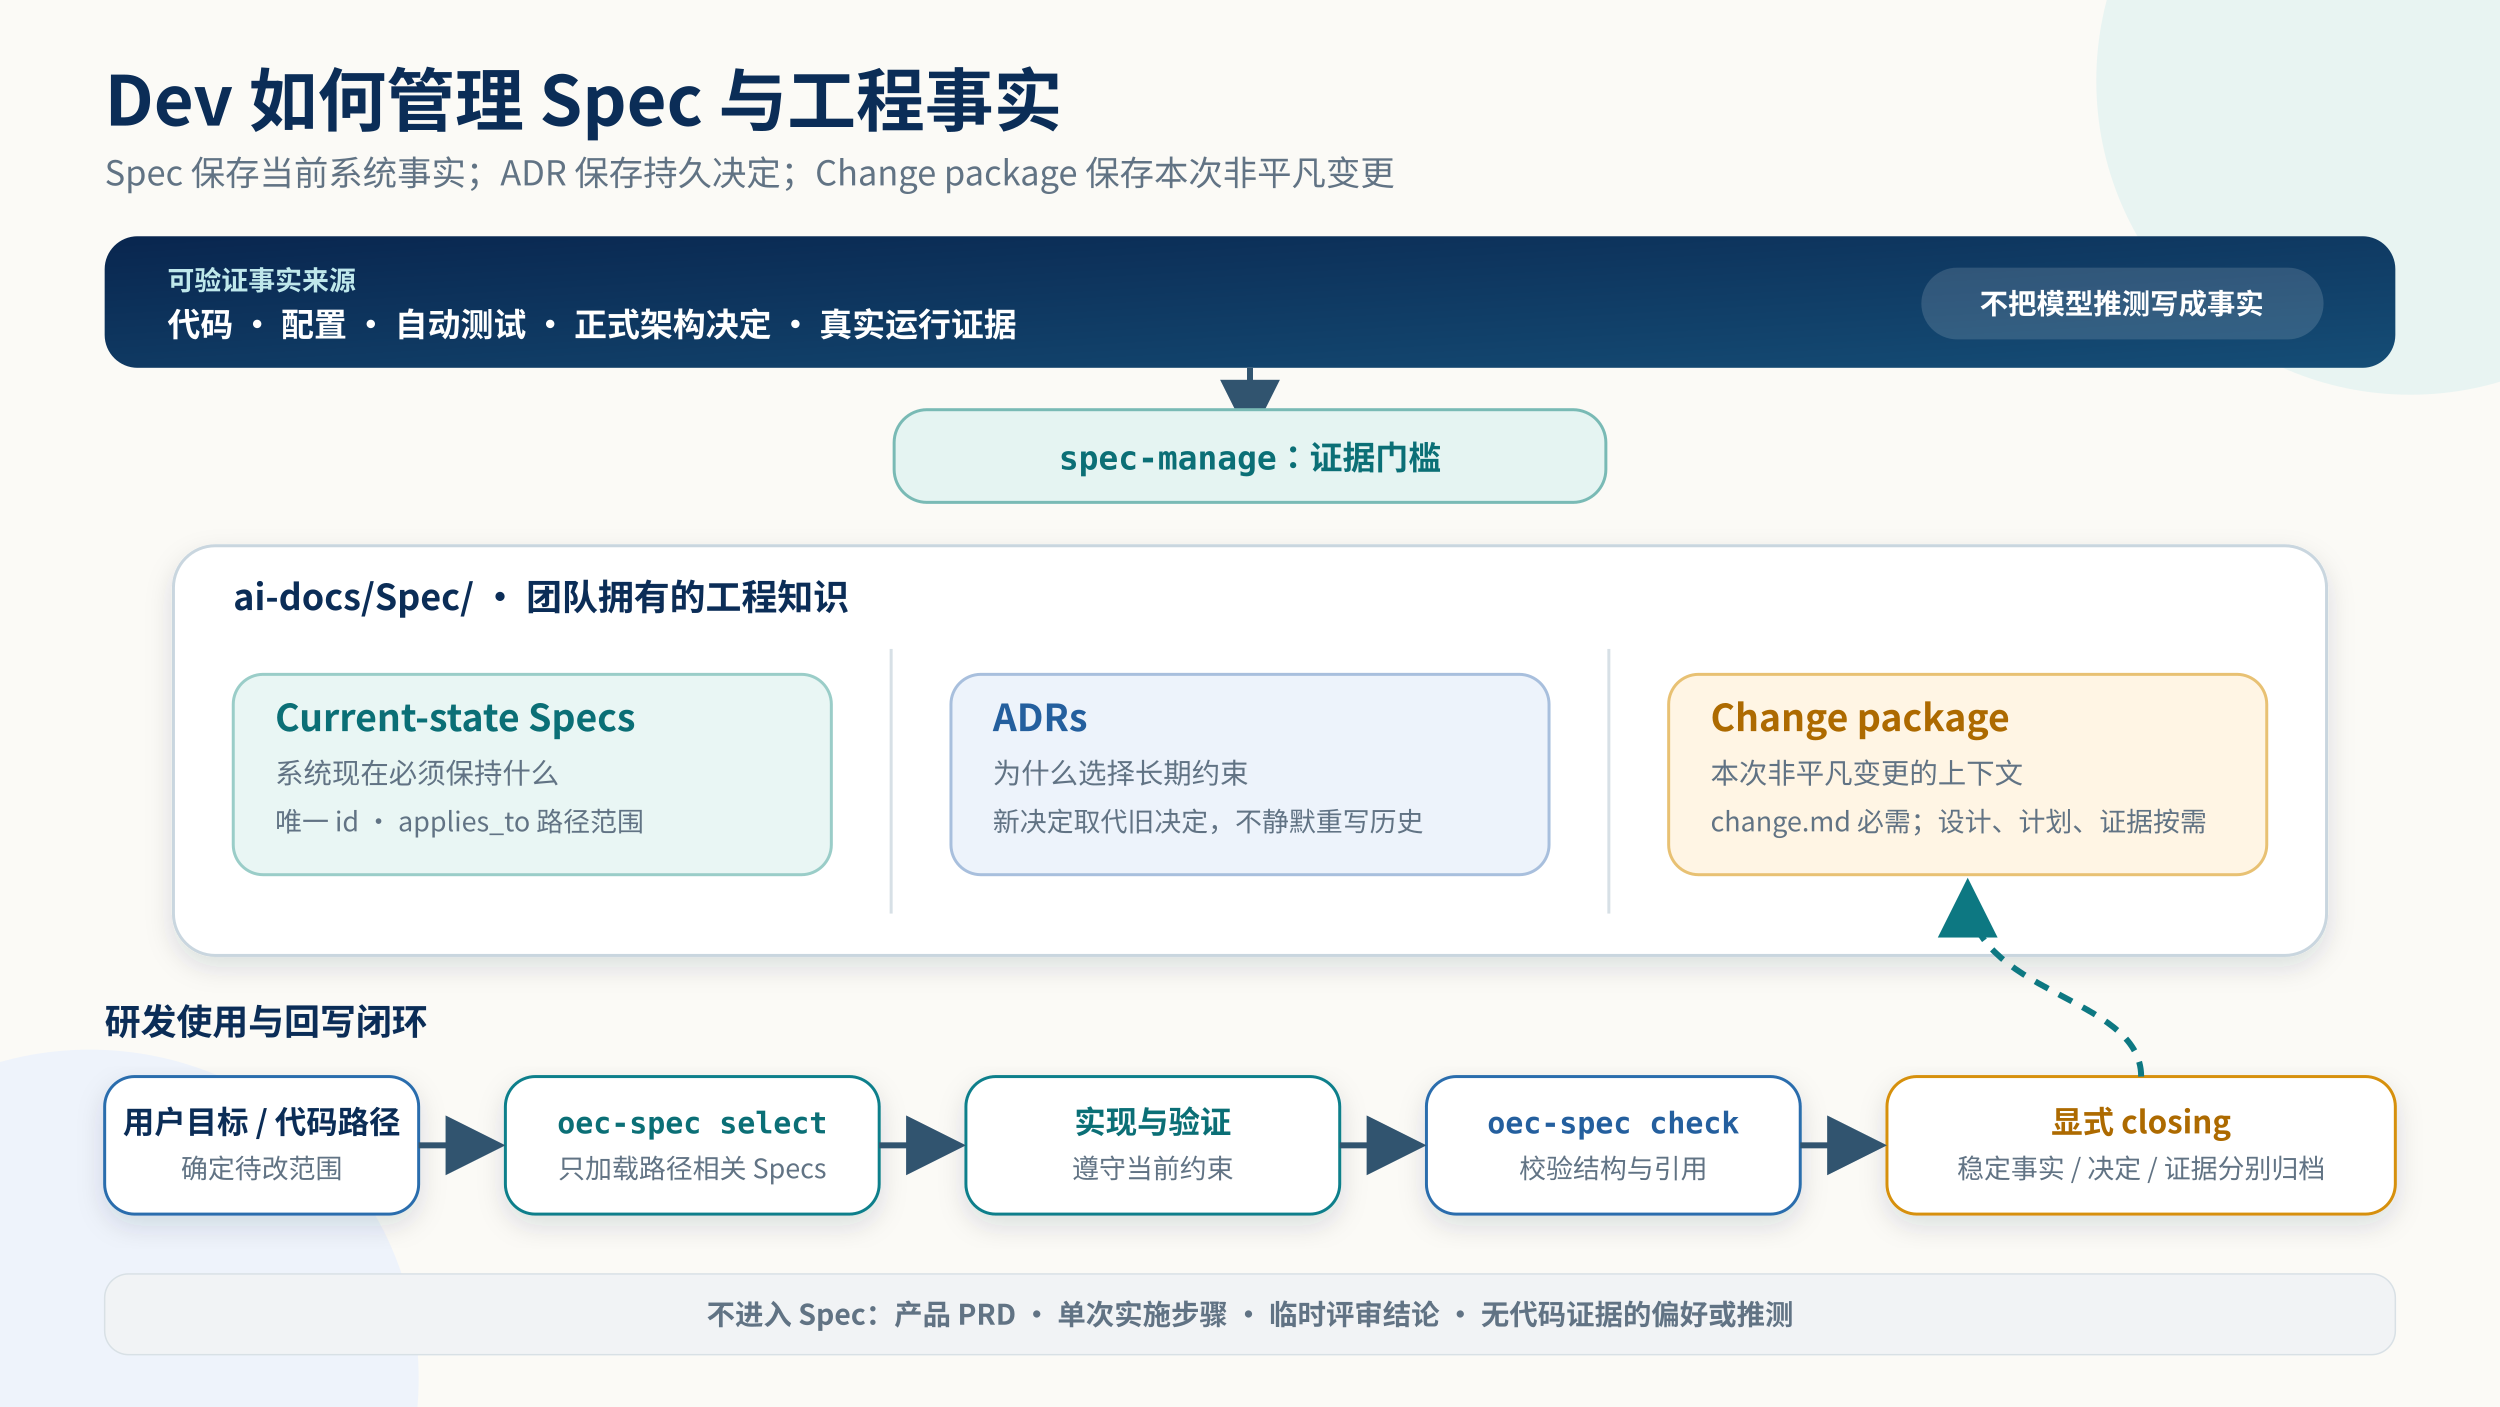
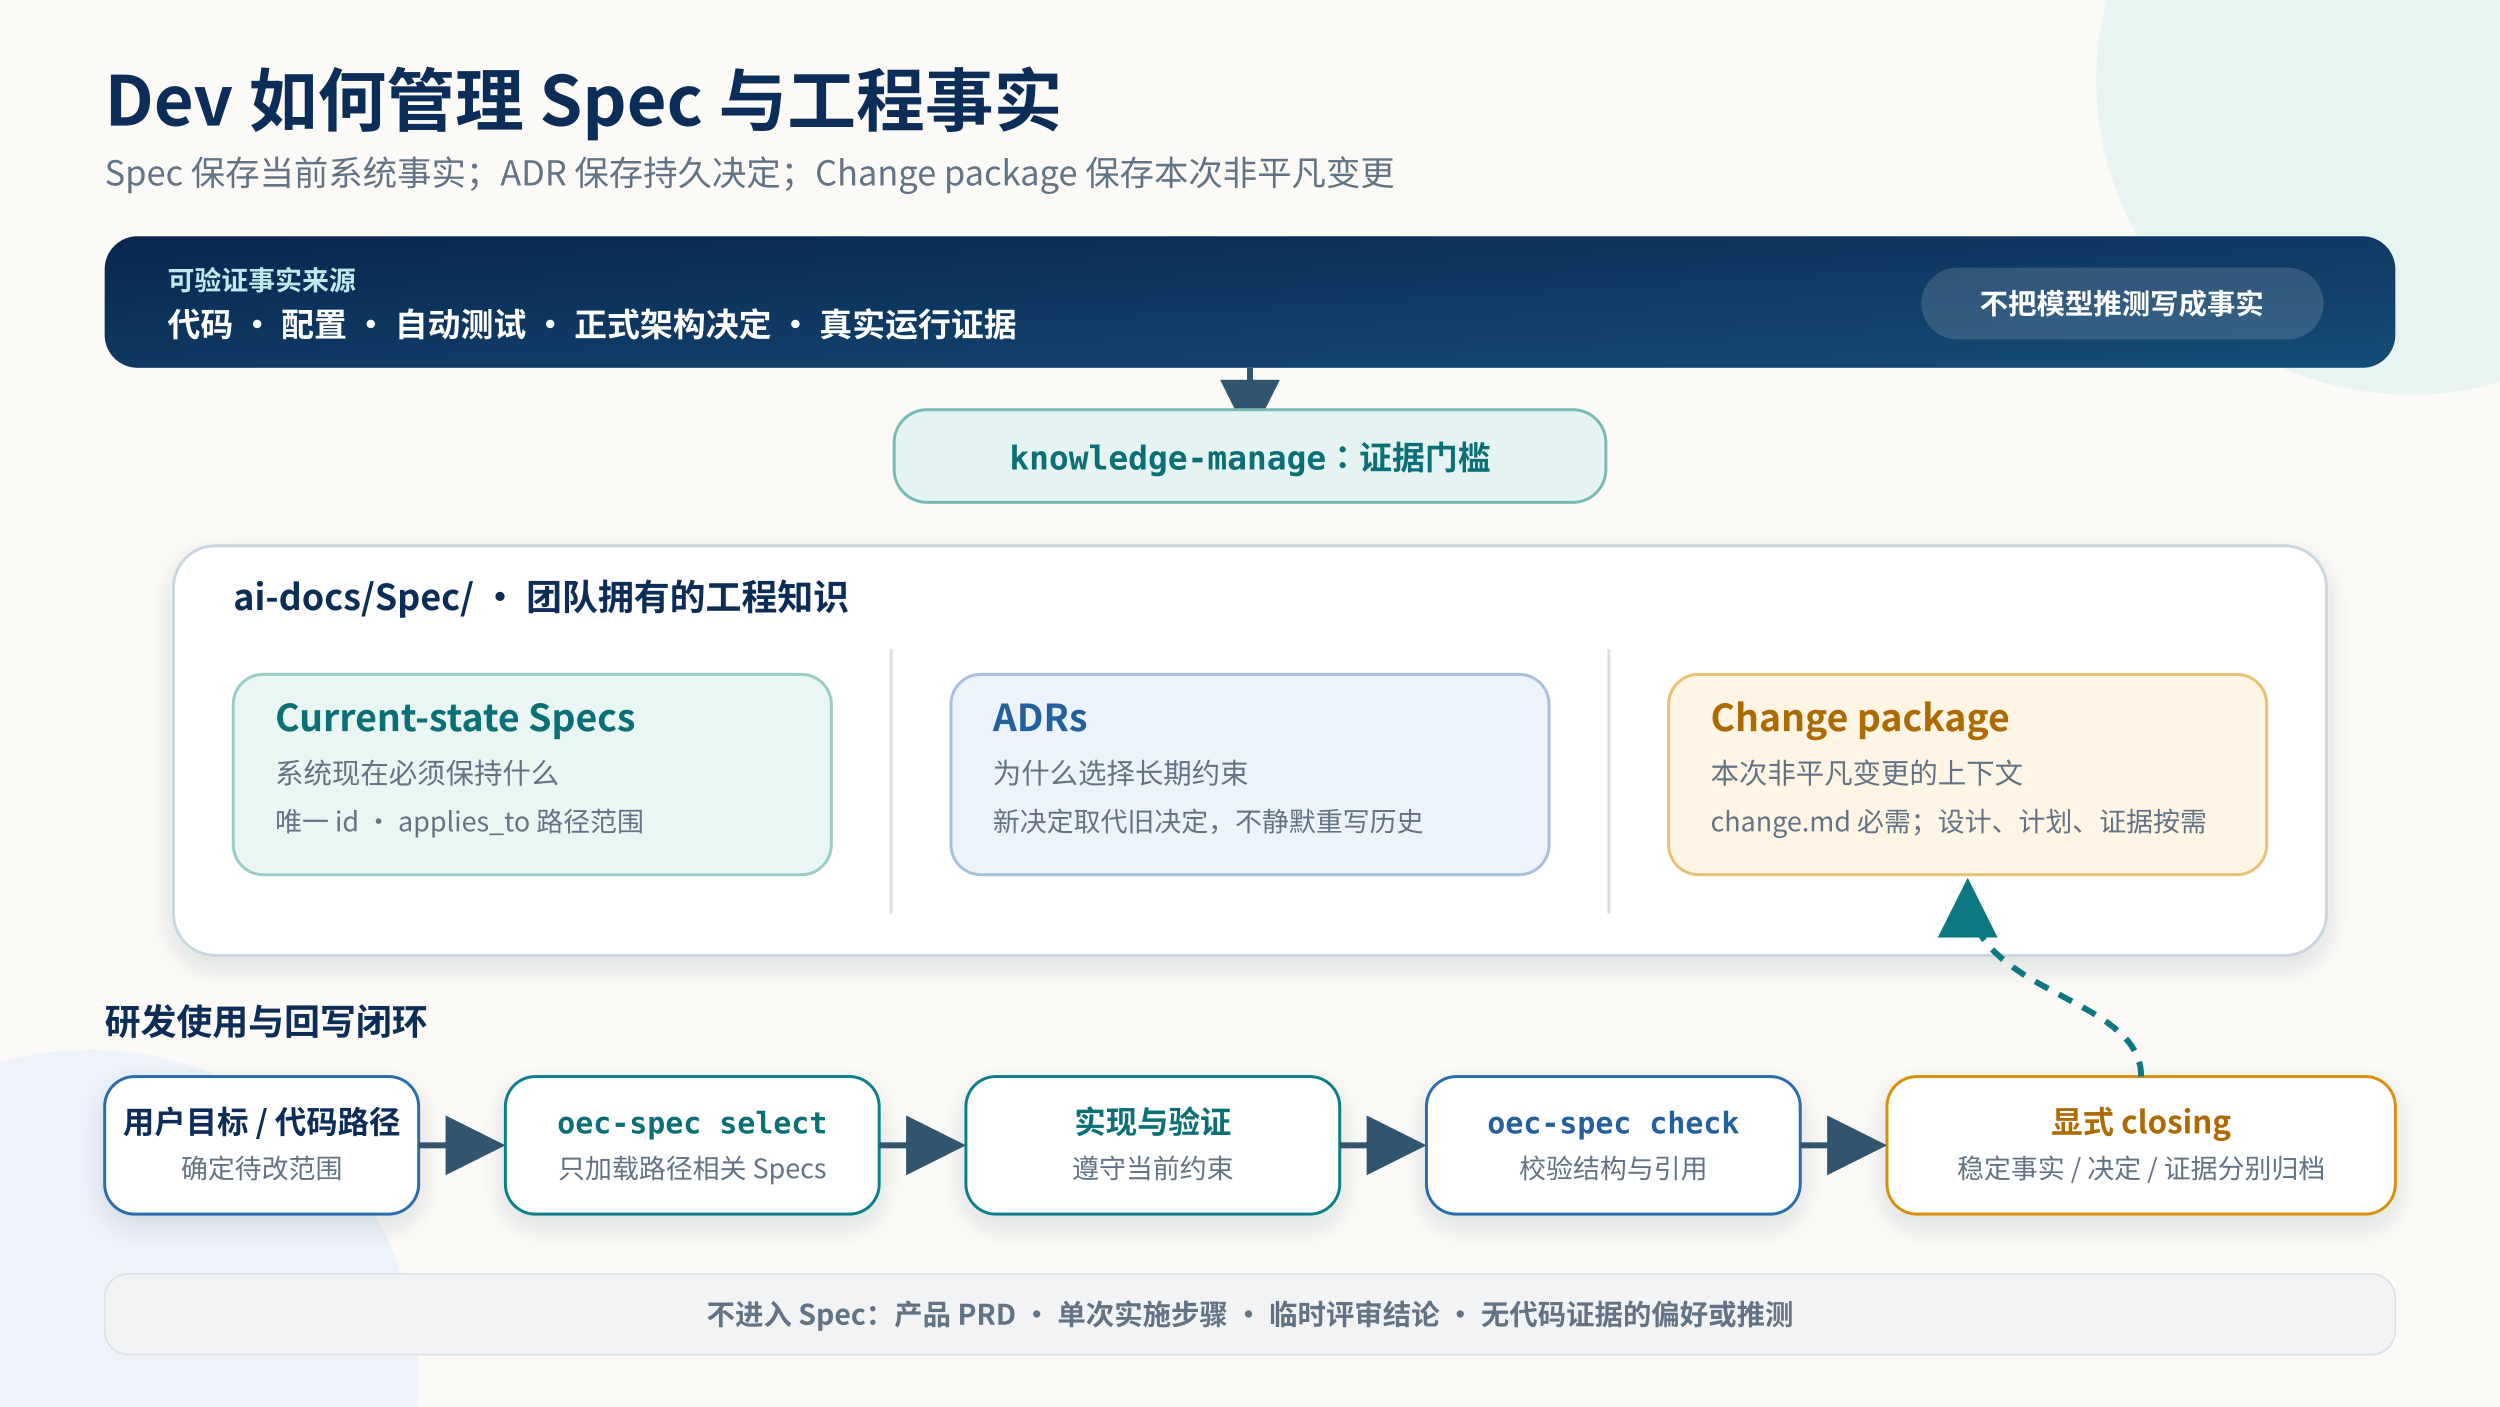
<svg xmlns="http://www.w3.org/2000/svg" width="1672" height="941" viewBox="0 0 1672 941" role="img" aria-labelledby="title desc">
  <defs>
    <linearGradient id="navy" x1="0" y1="0" x2="1" y2="1">
      <stop offset="0" stop-color="#09264f" />
      <stop offset="1" stop-color="#154d76" />
    </linearGradient>
    <linearGradient id="teal" x1="0" y1="0" x2="1" y2="1">
      <stop offset="0" stop-color="#0f7f8b" />
      <stop offset="1" stop-color="#0c6572" />
    </linearGradient>
    <filter id="shadow" x="-15%" y="-15%" width="130%" height="140%">
      <feDropShadow dx="0" dy="7" stdDeviation="9" flood-color="#17324d" flood-opacity="0.13" />
    </filter>
    <marker id="arrow" markerWidth="10" markerHeight="10" refX="8" refY="5" orient="auto">
      <path d="M0,0 L10,5 L0,10 Z" fill="#31546f" />
    </marker>
    <marker id="arrowTeal" markerWidth="10" markerHeight="10" refX="8" refY="5" orient="auto">
      <path d="M0,0 L10,5 L0,10 Z" fill="#0d7882" />
    </marker>
    <style>
      text { font-family: "PingFang SC", "Noto Sans CJK SC", "Microsoft YaHei", Arial, sans-serif; }
      .navy { fill: #0b2d57; }
      .muted { fill: #617384; }
      .code { font-family: "SFMono-Regular", Menlo, Consolas, monospace; }
    </style>
  </defs>
  <rect width="1672" height="941" fill="#fbfaf6" />
  <circle cx="1612" cy="54" r="210" fill="#e8f4f2" />
  <circle cx="60" cy="922" r="220" fill="#eef3fb" />
  <text x="70" y="84" class="navy" font-size="46" font-weight="800">Dev 如何管理 Spec 与工程事实</text>
  <text x="70" y="124" class="muted" font-size="23">Spec 保存当前系统事实；ADR 保存持久决定；Change package 保存本次非平凡变更</text>
  <rect x="70" y="158" width="1532" height="88" rx="22" fill="url(#navy)" />
  <text x="112" y="194" fill="#bfe8eb" font-size="18" font-weight="700">可验证事实来源</text>
  <text x="112" y="225" fill="#fff" font-size="22" font-weight="700">代码  ·  配置  ·  自动测试  ·  正式架构决定  ·  真实运行证据</text>
  <rect x="1285" y="179" width="269" height="48" rx="24" fill="#fff" opacity="0.14" />
  <text x="1419" y="210" fill="#fff" font-size="19" font-weight="700" text-anchor="middle">不把模型推测写成事实</text>
  <path d="M836 246 V286" fill="none" stroke="#31546f" stroke-width="4" marker-end="url(#arrow)" />
  <rect x="598" y="274" width="476" height="62" rx="22" fill="#e5f4f2" stroke="#79bab5" stroke-width="2" />
-   <text x="836" y="314" fill="#0b6f76" class="code" font-size="22" font-weight="800" text-anchor="middle">spec-manage：证据门槛</text>
+   <text x="836" y="314" fill="#0b6f76" class="code" font-size="22" font-weight="800" text-anchor="middle">knowledge-manage：证据门槛</text>
  <g filter="url(#shadow)">
    <rect x="116" y="365" width="1440" height="274" rx="28" fill="#fff" stroke="#c9d6df" stroke-width="2" />
  </g>
  <text x="156" y="408" class="navy" font-size="24" font-weight="800">ai-docs/Spec/  ·  团队拥有的工程知识</text>
  <line x1="596" y1="434" x2="596" y2="611" stroke="#d7e0e6" stroke-width="2" />
  <line x1="1076" y1="434" x2="1076" y2="611" stroke="#d7e0e6" stroke-width="2" />
  <rect x="156" y="451" width="400" height="134" rx="20" fill="#e9f6f4" stroke="#9acdc8" stroke-width="2" />
  <text x="184" y="489" fill="#0b6f76" font-size="25" font-weight="800">Current-state Specs</text>
  <text x="184" y="524" class="muted" font-size="19">系统现在必须保持什么</text>
  <text x="184" y="556" class="muted" font-size="18">唯一 id · applies_to 路径范围</text>
  <rect x="636" y="451" width="400" height="134" rx="20" fill="#edf3fb" stroke="#a8bfdd" stroke-width="2" />
  <text x="664" y="489" fill="#245f9e" font-size="25" font-weight="800">ADRs</text>
  <text x="664" y="524" class="muted" font-size="19">为什么选择长期约束</text>
  <text x="664" y="556" class="muted" font-size="18">新决定取代旧决定，不静默重写历史</text>
  <rect x="1116" y="451" width="400" height="134" rx="20" fill="#fff5e4" stroke="#e8c173" stroke-width="2" />
  <text x="1144" y="489" fill="#ad6a00" font-size="25" font-weight="800">Change package</text>
  <text x="1144" y="524" class="muted" font-size="19">本次非平凡变更的上下文</text>
  <text x="1144" y="556" class="muted" font-size="18">change.md 必需；设计、计划、证据按需</text>
  <text x="70" y="692" class="navy" font-size="24" font-weight="800">研发使用与回写闭环</text>
  <g filter="url(#shadow)">
    <rect x="70" y="720" width="210" height="92" rx="20" fill="#fff" stroke="#2b6dad" stroke-width="2" />
    <rect x="338" y="720" width="250" height="92" rx="20" fill="#fff" stroke="#0f7f8b" stroke-width="2" />
    <rect x="646" y="720" width="250" height="92" rx="20" fill="#fff" stroke="#0f7f8b" stroke-width="2" />
    <rect x="954" y="720" width="250" height="92" rx="20" fill="#fff" stroke="#2b6dad" stroke-width="2" />
    <rect x="1262" y="720" width="340" height="92" rx="20" fill="#fff" stroke="#d69008" stroke-width="2" />
  </g>
  <text x="175" y="758" class="navy" font-size="21" font-weight="800" text-anchor="middle">用户目标 / 代码路径</text>
  <text x="175" y="788" class="muted" font-size="18" text-anchor="middle">确定待改范围</text>
  <text x="463" y="758" fill="#0b6f76" class="code" font-size="20" font-weight="800" text-anchor="middle">oec-spec select</text>
  <text x="463" y="788" class="muted" font-size="18" text-anchor="middle">只加载路径相关 Specs</text>
  <text x="771" y="758" fill="#0b6f76" font-size="21" font-weight="800" text-anchor="middle">实现与验证</text>
  <text x="771" y="788" class="muted" font-size="18" text-anchor="middle">遵守当前约束</text>
  <text x="1079" y="758" fill="#245f9e" class="code" font-size="20" font-weight="800" text-anchor="middle">oec-spec check</text>
  <text x="1079" y="788" class="muted" font-size="18" text-anchor="middle">校验结构与引用</text>
  <text x="1432" y="758" fill="#ad6a00" font-size="21" font-weight="800" text-anchor="middle">显式 closing</text>
  <text x="1432" y="788" class="muted" font-size="18" text-anchor="middle">稳定事实 / 决定 / 证据分别归档</text>
  <path d="M280 766 H330" fill="none" stroke="#31546f" stroke-width="4" marker-end="url(#arrow)" />
  <path d="M588 766 H638" fill="none" stroke="#31546f" stroke-width="4" marker-end="url(#arrow)" />
  <path d="M896 766 H946" fill="none" stroke="#31546f" stroke-width="4" marker-end="url(#arrow)" />
  <path d="M1204 766 H1254" fill="none" stroke="#31546f" stroke-width="4" marker-end="url(#arrow)" />
  <path d="M1432 720 C1432 665, 1316 666, 1316 595" fill="none" stroke="#0d7882" stroke-width="4" stroke-dasharray="10 8" marker-end="url(#arrowTeal)" />
  <rect x="70" y="852" width="1532" height="54" rx="16" fill="#f1f3f5" stroke="#d8e0e5" />
  <text x="836" y="886" class="muted" font-size="19" font-weight="700" text-anchor="middle">不进入 Spec：产品 PRD · 单次实施步骤 · 临时评审结论 · 无代码证据的偏好或推测</text>
</svg>
